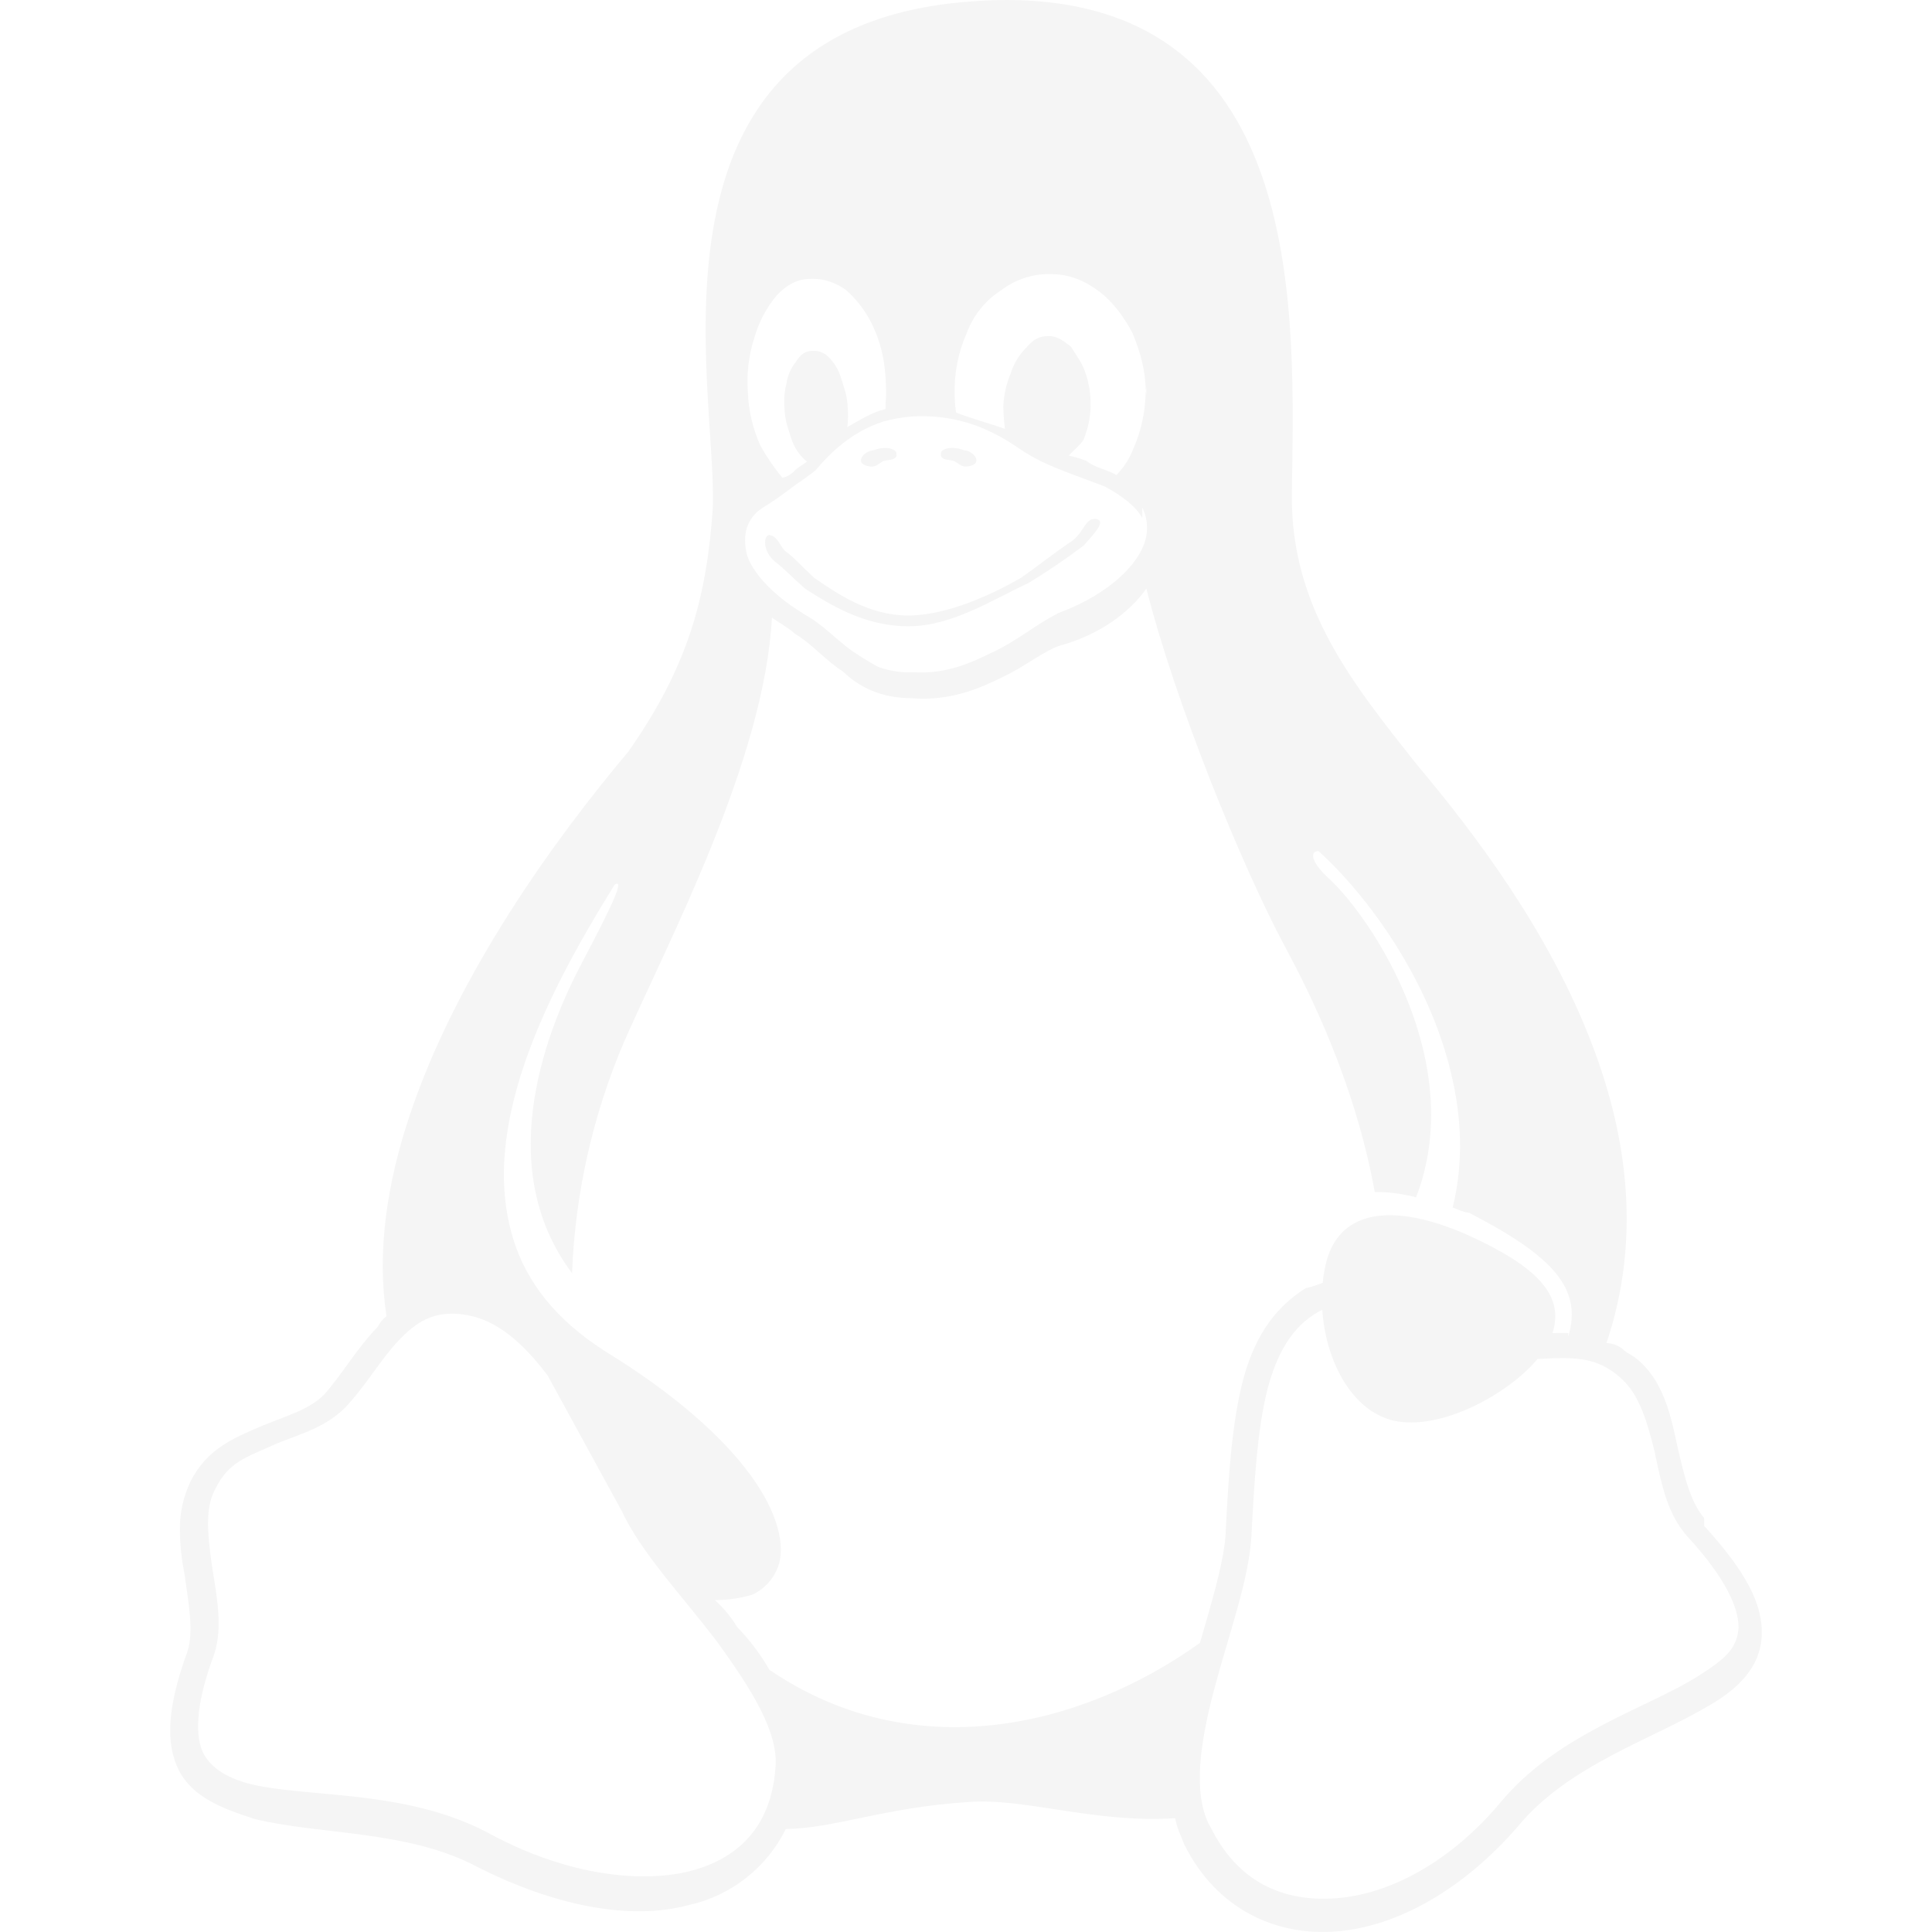
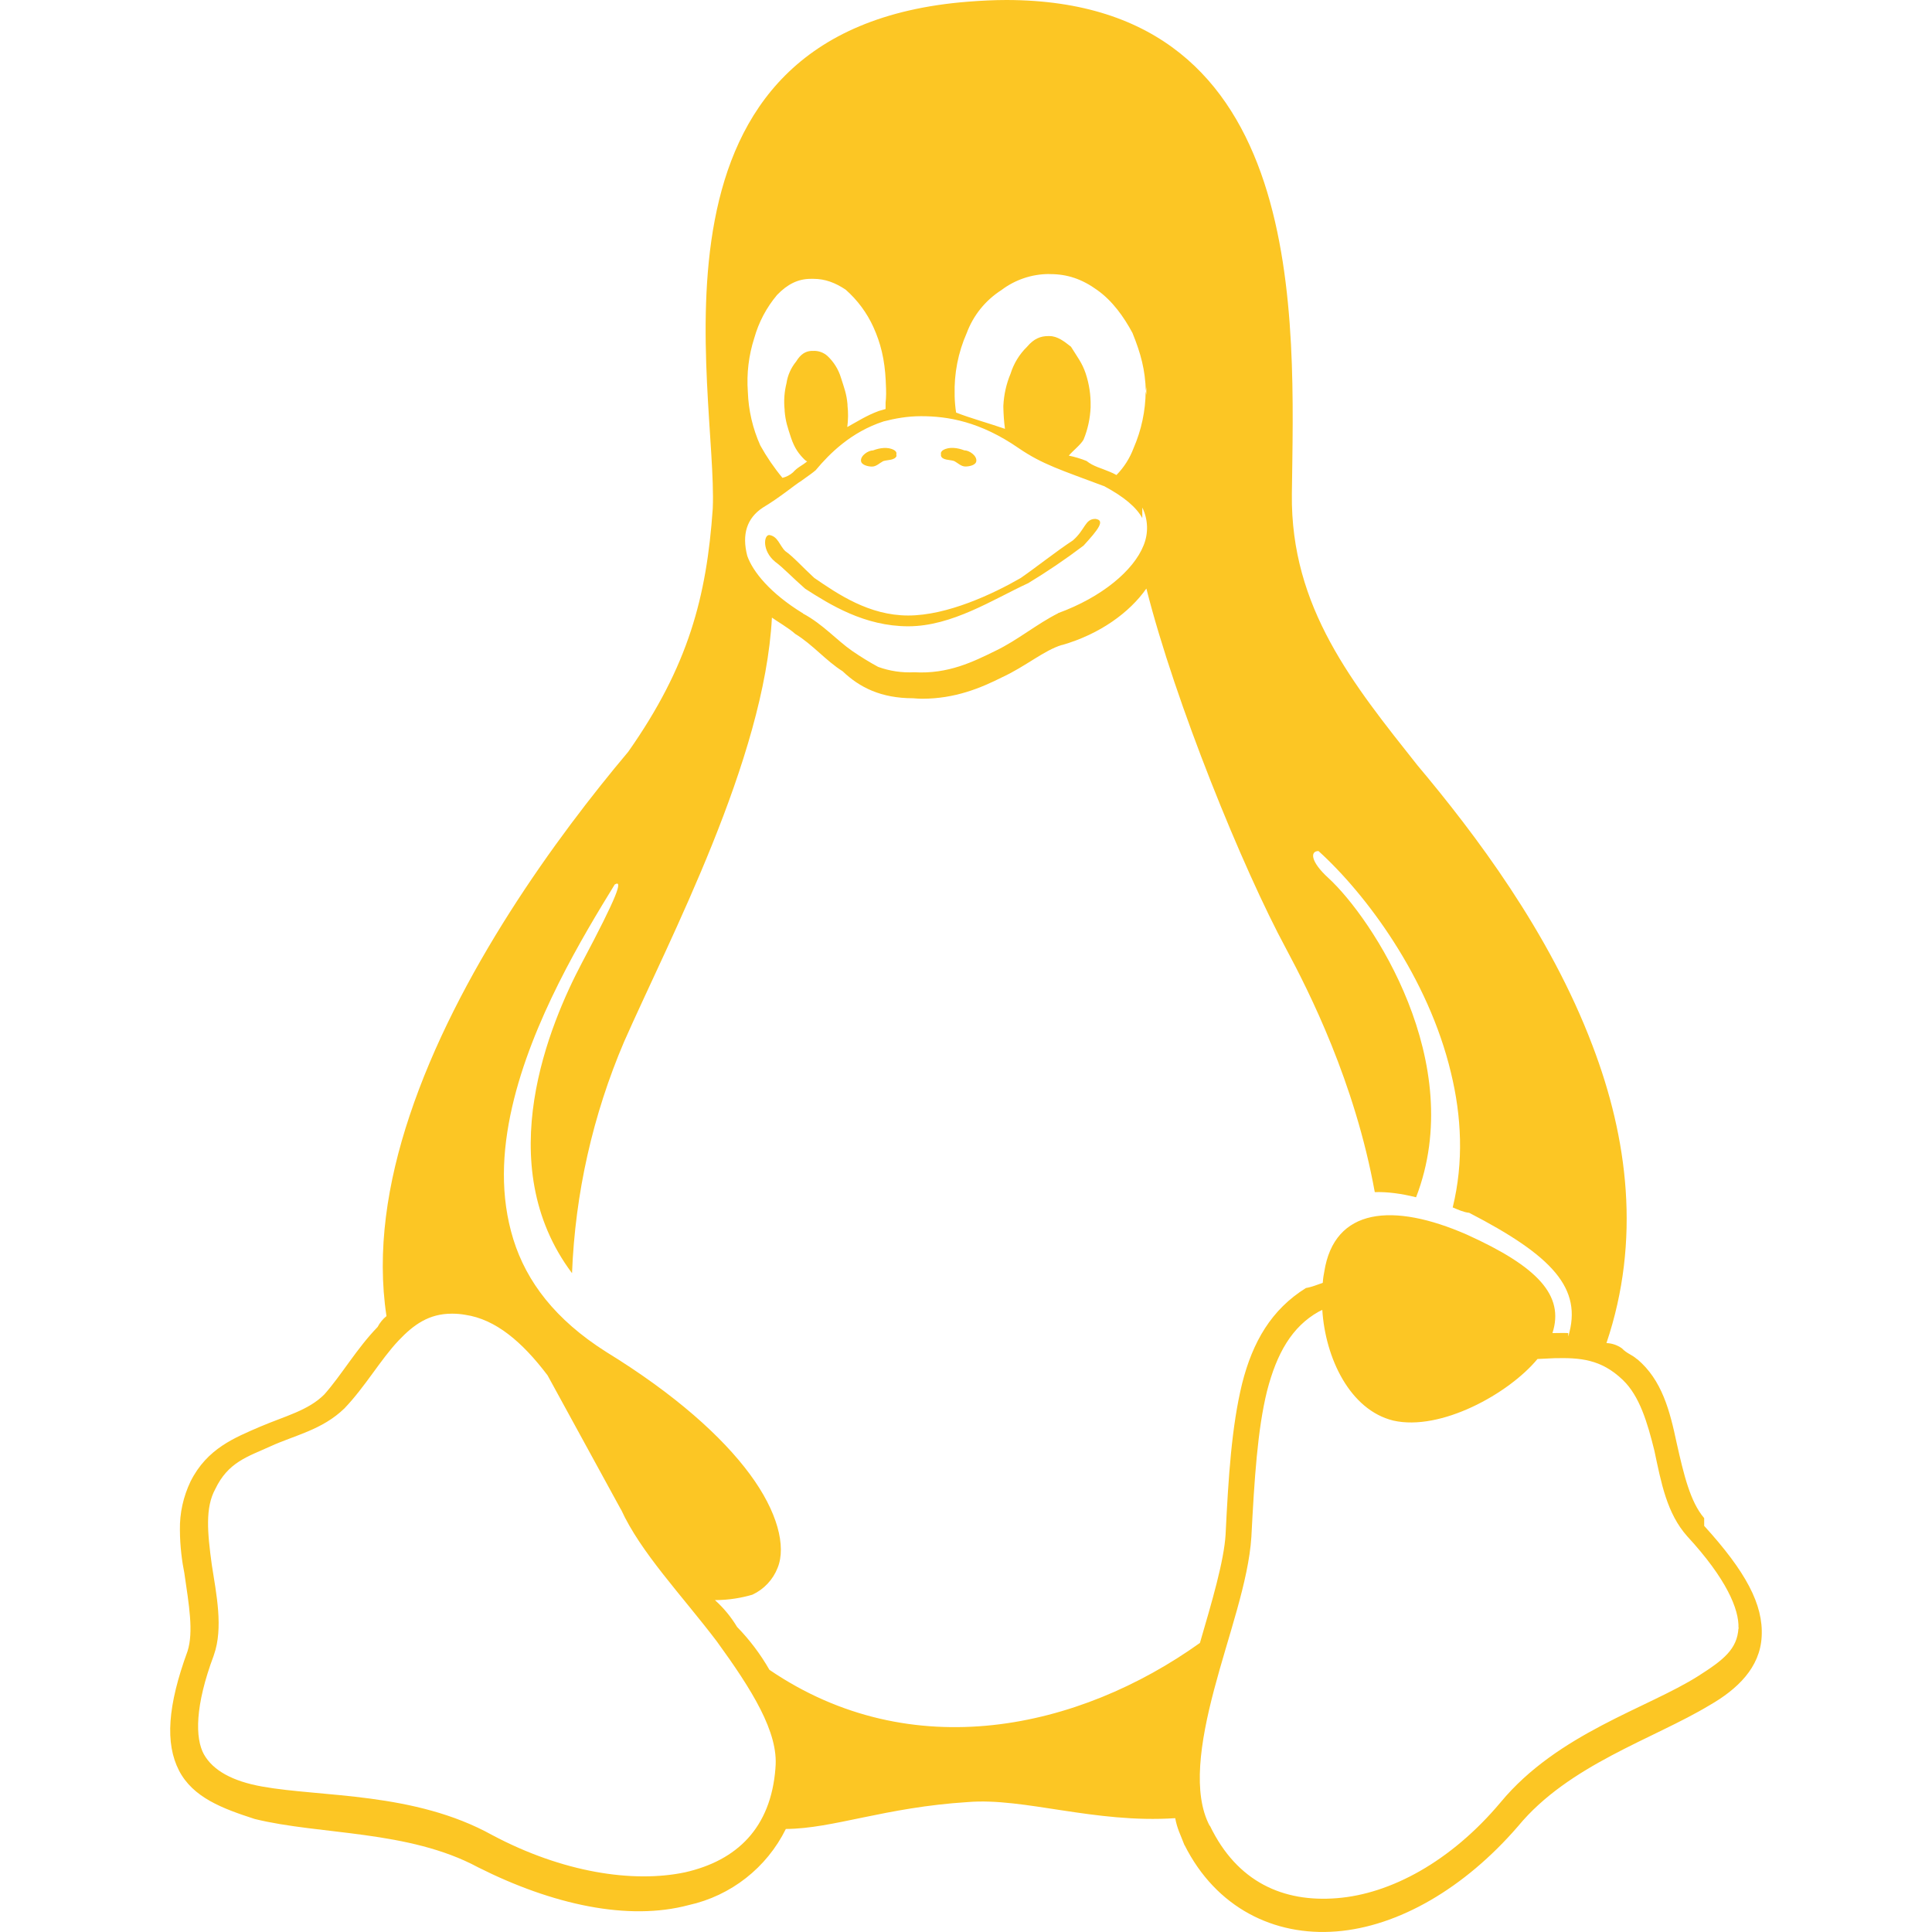
- <svg xmlns="http://www.w3.org/2000/svg" fill="#f5f5f5" role="img" viewBox="0 0 24 24">
-   <path d="M12.504 0c-.155 0-.315.008-.48.021-4.226.333-3.105 4.807-3.17 6.298-.076 1.092-.3 1.953-1.05 3.02-.885 1.051-2.127 2.75-2.716 4.521-.278.832-.41 1.684-.287 2.489a.424.424 0 00-.11.135c-.26.268-.45.6-.663.839-.199.199-.485.267-.797.4-.313.136-.658.269-.864.68-.09.189-.136.394-.132.602 0 .199.027.4.055.536.058.399.116.728.04.97-.249.68-.28 1.145-.106 1.484.174.334.535.47.94.601.81.2 1.91.135 2.774.6.926.466 1.866.67 2.616.47.526-.116.97-.464 1.208-.946.587-.003 1.23-.269 2.26-.334.699-.058 1.574.267 2.577.2.025.134.063.198.114.333l.003.003c.391.778 1.113 1.132 1.884 1.071.771-.06 1.592-.536 2.257-1.306.631-.765 1.683-1.084 2.378-1.503.348-.199.629-.469.649-.853.023-.4-.2-.811-.714-1.376v-.097l-.003-.003c-.17-.2-.25-.535-.338-.926-.085-.401-.182-.786-.492-1.046h-.003c-.059-.054-.123-.067-.188-.135a.357.357 0 00-.19-.064c.431-1.278.264-2.55-.173-3.694-.533-1.41-1.465-2.638-2.175-3.483-.796-1.005-1.576-1.957-1.56-3.368.026-2.152.236-6.133-3.544-6.139zm.529 3.405h.013c.213 0 .396.062.584.198.19.135.33.332.438.533.105.259.158.459.166.724 0-.02.006-.04.006-.06v.105a.086.086 0 01-.004-.021l-.004-.024a1.807 1.807 0 01-.15.706.953.953 0 01-.213.335.71.71 0 00-.088-.042c-.104-.045-.198-.064-.284-.133a1.312 1.312 0 00-.22-.066c.05-.06.146-.133.183-.198.053-.128.082-.264.088-.402v-.02a1.21 1.21 0 00-.061-.4c-.045-.134-.101-.2-.183-.333-.084-.066-.167-.132-.267-.132h-.016c-.093 0-.176.03-.262.132a.8.8 0 00-.205.334 1.18 1.18 0 00-.09.4v.019c.002.089.008.179.02.267-.193-.067-.438-.135-.607-.202a1.635 1.635 0 01-.018-.2v-.02a1.772 1.772 0 01.15-.768c.082-.22.232-.406.43-.533a.985.985 0 01.594-.2zm-2.962.059h.036c.142 0 .27.048.399.135.146.129.264.288.344.465.09.199.14.4.153.667v.004c.007.134.006.2-.002.266v.08c-.03.007-.056.018-.083.024-.152.055-.274.135-.393.2.012-.09.013-.18.003-.267v-.015c-.012-.133-.04-.2-.082-.333a.613.613 0 00-.166-.267.248.248 0 00-.183-.064h-.021c-.071.006-.13.04-.186.132a.552.552 0 00-.12.27.944.944 0 00-.023.33v.015c.012.135.037.2.08.334.046.134.098.2.166.268.01.009.02.018.034.024-.07.057-.117.07-.176.136a.304.304 0 01-.131.068 2.62 2.62 0 01-.275-.402 1.772 1.772 0 01-.155-.667 1.759 1.759 0 01.08-.668 1.43 1.43 0 01.283-.535c.128-.133.26-.2.418-.2zm1.37 1.706c.332 0 .733.065 1.216.399.293.2.523.269 1.052.468h.003c.255.136.405.266.478.399v-.131a.571.571 0 01.016.47c-.123.31-.516.643-1.063.842v.002c-.268.135-.501.333-.775.465-.276.135-.588.292-1.012.267a1.139 1.139 0 01-.448-.067 3.566 3.566 0 01-.322-.198c-.195-.135-.363-.332-.612-.465v-.005h-.005c-.4-.246-.616-.512-.686-.71-.07-.268-.005-.47.193-.6.224-.135.38-.271.483-.336.104-.074.143-.102.176-.131h.002v-.003c.169-.202.436-.47.839-.601.139-.036.294-.065.466-.065zm2.8 2.142c.358 1.417 1.196 3.475 1.735 4.473.286.534.855 1.659 1.102 3.024.156-.005.33.018.513.064.646-1.671-.546-3.467-1.089-3.966-.22-.2-.232-.335-.123-.335.59.534 1.365 1.572 1.646 2.757.13.535.16 1.104.021 1.67.067.028.135.06.205.067 1.032.534 1.413.938 1.23 1.537v-.043c-.06-.003-.12 0-.18 0h-.016c.151-.467-.182-.825-1.065-1.224-.915-.4-1.646-.336-1.77.465-.008.043-.013.066-.018.135-.068.023-.139.053-.209.064-.43.268-.662.669-.793 1.187-.13.533-.17 1.156-.205 1.869v.003c-.02.334-.17.838-.319 1.35-1.5 1.072-3.58 1.538-5.348.334a2.645 2.645 0 00-.402-.533 1.45 1.45 0 00-.275-.333c.182 0 .338-.03.465-.067a.615.615 0 00.314-.334c.108-.267 0-.697-.345-1.163-.345-.467-.931-.995-1.788-1.521-.63-.4-.986-.87-1.15-1.396-.165-.534-.143-1.085-.015-1.645.245-1.07.873-2.11 1.274-2.763.107-.065.037.135-.408.974-.396.751-1.14 2.497-.122 3.854a8.123 8.123 0 01.647-2.876c.564-1.278 1.743-3.504 1.836-5.268.048.036.217.135.289.202.218.133.38.333.59.465.21.201.477.335.876.335.039.003.075.006.11.006.412 0 .73-.134.997-.268.29-.134.52-.334.74-.4h.005c.467-.135.835-.402 1.044-.7zm2.185 8.958c.037.6.343 1.245.882 1.377.588.134 1.434-.333 1.791-.765l.211-.01c.315-.007.577.01.847.268l.003.003c.208.199.305.53.391.876.085.4.154.78.409 1.066.486.527.645.906.636 1.14l.003-.007v.018l-.003-.012c-.015.262-.185.396-.498.595-.63.401-1.746.712-2.457 1.57-.618.737-1.37 1.14-2.036 1.191-.664.053-1.237-.2-1.574-.898l-.005-.003c-.21-.4-.12-1.025.056-1.69.176-.668.428-1.344.463-1.897.037-.714.076-1.335.195-1.814.12-.465.308-.797.641-.984l.045-.022zm-10.814.049h.01c.053 0 .105.005.157.014.376.055.706.333 1.023.752l.91 1.664.003.003c.243.533.754 1.064 1.189 1.637.434.598.77 1.131.729 1.57v.006c-.057.744-.48 1.148-1.125 1.294-.645.135-1.52.002-2.395-.464-.968-.536-2.118-.469-2.857-.602-.369-.066-.61-.2-.723-.4-.11-.2-.113-.602.123-1.23v-.004l.002-.003c.117-.334.03-.752-.027-1.118-.055-.401-.083-.71.043-.94.16-.334.396-.4.69-.533.294-.135.64-.202.915-.47h.002v-.002c.256-.268.445-.601.668-.838.19-.201.38-.336.663-.336zm7.159-9.074c-.435.201-.945.535-1.488.535-.542 0-.97-.267-1.28-.466-.154-.134-.28-.268-.373-.335-.164-.134-.144-.333-.074-.333.109.016.129.134.199.2.096.066.215.2.36.333.292.2.68.467 1.167.467.485 0 1.053-.267 1.398-.466.195-.135.445-.334.648-.467.156-.136.149-.267.279-.267.128.016.034.134-.147.332a8.097 8.097 0 01-.69.468zm-1.082-1.583V5.64c-.006-.02.013-.042.029-.05.074-.043.18-.027.26.004.063 0 .16.067.15.135-.006.049-.085.066-.135.066-.055 0-.092-.043-.141-.068-.052-.018-.146-.008-.163-.065zm-.551 0c-.02.058-.113.049-.166.066-.047.025-.086.068-.14.068-.05 0-.13-.02-.136-.068-.01-.066.088-.133.15-.133.08-.031.184-.047.259-.005.019.009.036.03.03.05v.02h.003z" />
+ <svg xmlns="http://www.w3.org/2000/svg" role="img" viewBox="0 0 24 24">
+   <path fill="#FCC624" d="M12.504 0c-.155 0-.315.008-.48.021-4.226.333-3.105 4.807-3.17 6.298-.076 1.092-.3 1.953-1.05 3.02-.885 1.051-2.127 2.75-2.716 4.521-.278.832-.41 1.684-.287 2.489a.424.424 0 00-.11.135c-.26.268-.45.6-.663.839-.199.199-.485.267-.797.4-.313.136-.658.269-.864.68-.09.189-.136.394-.132.602 0 .199.027.4.055.536.058.399.116.728.04.97-.249.68-.28 1.145-.106 1.484.174.334.535.47.94.601.81.2 1.91.135 2.774.6.926.466 1.866.67 2.616.47.526-.116.97-.464 1.208-.946.587-.003 1.23-.269 2.26-.334.699-.058 1.574.267 2.577.2.025.134.063.198.114.333l.003.003c.391.778 1.113 1.132 1.884 1.071.771-.06 1.592-.536 2.257-1.306.631-.765 1.683-1.084 2.378-1.503.348-.199.629-.469.649-.853.023-.4-.2-.811-.714-1.376v-.097l-.003-.003c-.17-.2-.25-.535-.338-.926-.085-.401-.182-.786-.492-1.046h-.003c-.059-.054-.123-.067-.188-.135a.357.357 0 00-.19-.064c.431-1.278.264-2.55-.173-3.694-.533-1.41-1.465-2.638-2.175-3.483-.796-1.005-1.576-1.957-1.56-3.368.026-2.152.236-6.133-3.544-6.139zm.529 3.405h.013c.213 0 .396.062.584.198.19.135.33.332.438.533.105.259.158.459.166.724 0-.02.006-.04.006-.06v.105a.086.086 0 01-.004-.021l-.004-.024a1.807 1.807 0 01-.15.706.953.953 0 01-.213.335.71.71 0 00-.088-.042c-.104-.045-.198-.064-.284-.133a1.312 1.312 0 00-.22-.066c.05-.06.146-.133.183-.198.053-.128.082-.264.088-.402v-.02a1.21 1.21 0 00-.061-.4c-.045-.134-.101-.2-.183-.333-.084-.066-.167-.132-.267-.132h-.016c-.093 0-.176.03-.262.132a.8.8 0 00-.205.334 1.18 1.18 0 00-.09.4v.019c.002.089.008.179.02.267-.193-.067-.438-.135-.607-.202a1.635 1.635 0 01-.018-.2v-.02a1.772 1.772 0 01.15-.768c.082-.22.232-.406.43-.533a.985.985 0 01.594-.2zm-2.962.059h.036c.142 0 .27.048.399.135.146.129.264.288.344.465.09.199.14.4.153.667v.004c.007.134.006.2-.002.266v.08c-.03.007-.056.018-.083.024-.152.055-.274.135-.393.2.012-.09.013-.18.003-.267v-.015c-.012-.133-.04-.2-.082-.333a.613.613 0 00-.166-.267.248.248 0 00-.183-.064h-.021c-.071.006-.13.04-.186.132a.552.552 0 00-.12.27.944.944 0 00-.023.33v.015c.012.135.037.2.08.334.046.134.098.2.166.268.01.009.02.018.034.024-.07.057-.117.07-.176.136a.304.304 0 01-.131.068 2.62 2.62 0 01-.275-.402 1.772 1.772 0 01-.155-.667 1.759 1.759 0 01.08-.668 1.43 1.43 0 01.283-.535c.128-.133.26-.2.418-.2zm1.37 1.706c.332 0 .733.065 1.216.399.293.2.523.269 1.052.468h.003c.255.136.405.266.478.399v-.131a.571.571 0 01.016.47c-.123.31-.516.643-1.063.842v.002c-.268.135-.501.333-.775.465-.276.135-.588.292-1.012.267a1.139 1.139 0 01-.448-.067 3.566 3.566 0 01-.322-.198c-.195-.135-.363-.332-.612-.465v-.005h-.005c-.4-.246-.616-.512-.686-.71-.07-.268-.005-.47.193-.6.224-.135.38-.271.483-.336.104-.074.143-.102.176-.131h.002v-.003c.169-.202.436-.47.839-.601.139-.036.294-.065.466-.065zm2.8 2.142c.358 1.417 1.196 3.475 1.735 4.473.286.534.855 1.659 1.102 3.024.156-.005.33.018.513.064.646-1.671-.546-3.467-1.089-3.966-.22-.2-.232-.335-.123-.335.59.534 1.365 1.572 1.646 2.757.13.535.16 1.104.021 1.67.067.028.135.06.205.067 1.032.534 1.413.938 1.23 1.537v-.043c-.06-.003-.12 0-.18 0h-.016c.151-.467-.182-.825-1.065-1.224-.915-.4-1.646-.336-1.77.465-.008.043-.013.066-.018.135-.068.023-.139.053-.209.064-.43.268-.662.669-.793 1.187-.13.533-.17 1.156-.205 1.869v.003c-.02.334-.17.838-.319 1.35-1.5 1.072-3.58 1.538-5.348.334a2.645 2.645 0 00-.402-.533 1.45 1.45 0 00-.275-.333c.182 0 .338-.03.465-.067a.615.615 0 00.314-.334c.108-.267 0-.697-.345-1.163-.345-.467-.931-.995-1.788-1.521-.63-.4-.986-.87-1.15-1.396-.165-.534-.143-1.085-.015-1.645.245-1.07.873-2.11 1.274-2.763.107-.065.037.135-.408.974-.396.751-1.14 2.497-.122 3.854a8.123 8.123 0 01.647-2.876c.564-1.278 1.743-3.504 1.836-5.268.048.036.217.135.289.202.218.133.38.333.59.465.21.201.477.335.876.335.039.003.075.006.11.006.412 0 .73-.134.997-.268.29-.134.52-.334.74-.4h.005c.467-.135.835-.402 1.044-.7zm2.185 8.958c.037.6.343 1.245.882 1.377.588.134 1.434-.333 1.791-.765l.211-.01c.315-.007.577.01.847.268l.003.003c.208.199.305.53.391.876.085.4.154.78.409 1.066.486.527.645.906.636 1.14l.003-.007v.018l-.003-.012c-.015.262-.185.396-.498.595-.63.401-1.746.712-2.457 1.57-.618.737-1.37 1.14-2.036 1.191-.664.053-1.237-.2-1.574-.898l-.005-.003c-.21-.4-.12-1.025.056-1.69.176-.668.428-1.344.463-1.897.037-.714.076-1.335.195-1.814.12-.465.308-.797.641-.984l.045-.022zm-10.814.049h.01c.053 0 .105.005.157.014.376.055.706.333 1.023.752l.91 1.664.003.003c.243.533.754 1.064 1.189 1.637.434.598.77 1.131.729 1.57v.006c-.057.744-.48 1.148-1.125 1.294-.645.135-1.52.002-2.395-.464-.968-.536-2.118-.469-2.857-.602-.369-.066-.61-.2-.723-.4-.11-.2-.113-.602.123-1.23v-.004l.002-.003c.117-.334.03-.752-.027-1.118-.055-.401-.083-.71.043-.94.16-.334.396-.4.69-.533.294-.135.64-.202.915-.47h.002v-.002c.256-.268.445-.601.668-.838.19-.201.38-.336.663-.336zm7.159-9.074c-.435.201-.945.535-1.488.535-.542 0-.97-.267-1.28-.466-.154-.134-.28-.268-.373-.335-.164-.134-.144-.333-.074-.333.109.016.129.134.199.2.096.066.215.2.36.333.292.2.68.467 1.167.467.485 0 1.053-.267 1.398-.466.195-.135.445-.334.648-.467.156-.136.149-.267.279-.267.128.016.034.134-.147.332a8.097 8.097 0 01-.69.468zm-1.082-1.583V5.64c-.006-.02.013-.042.029-.05.074-.043.18-.027.26.004.063 0 .16.067.15.135-.006.049-.085.066-.135.066-.055 0-.092-.043-.141-.068-.052-.018-.146-.008-.163-.065zm-.551 0c-.02.058-.113.049-.166.066-.047.025-.086.068-.14.068-.05 0-.13-.02-.136-.068-.01-.066.088-.133.15-.133.08-.031.184-.047.259-.005.019.009.036.03.03.05v.02h.003z" />
</svg>
